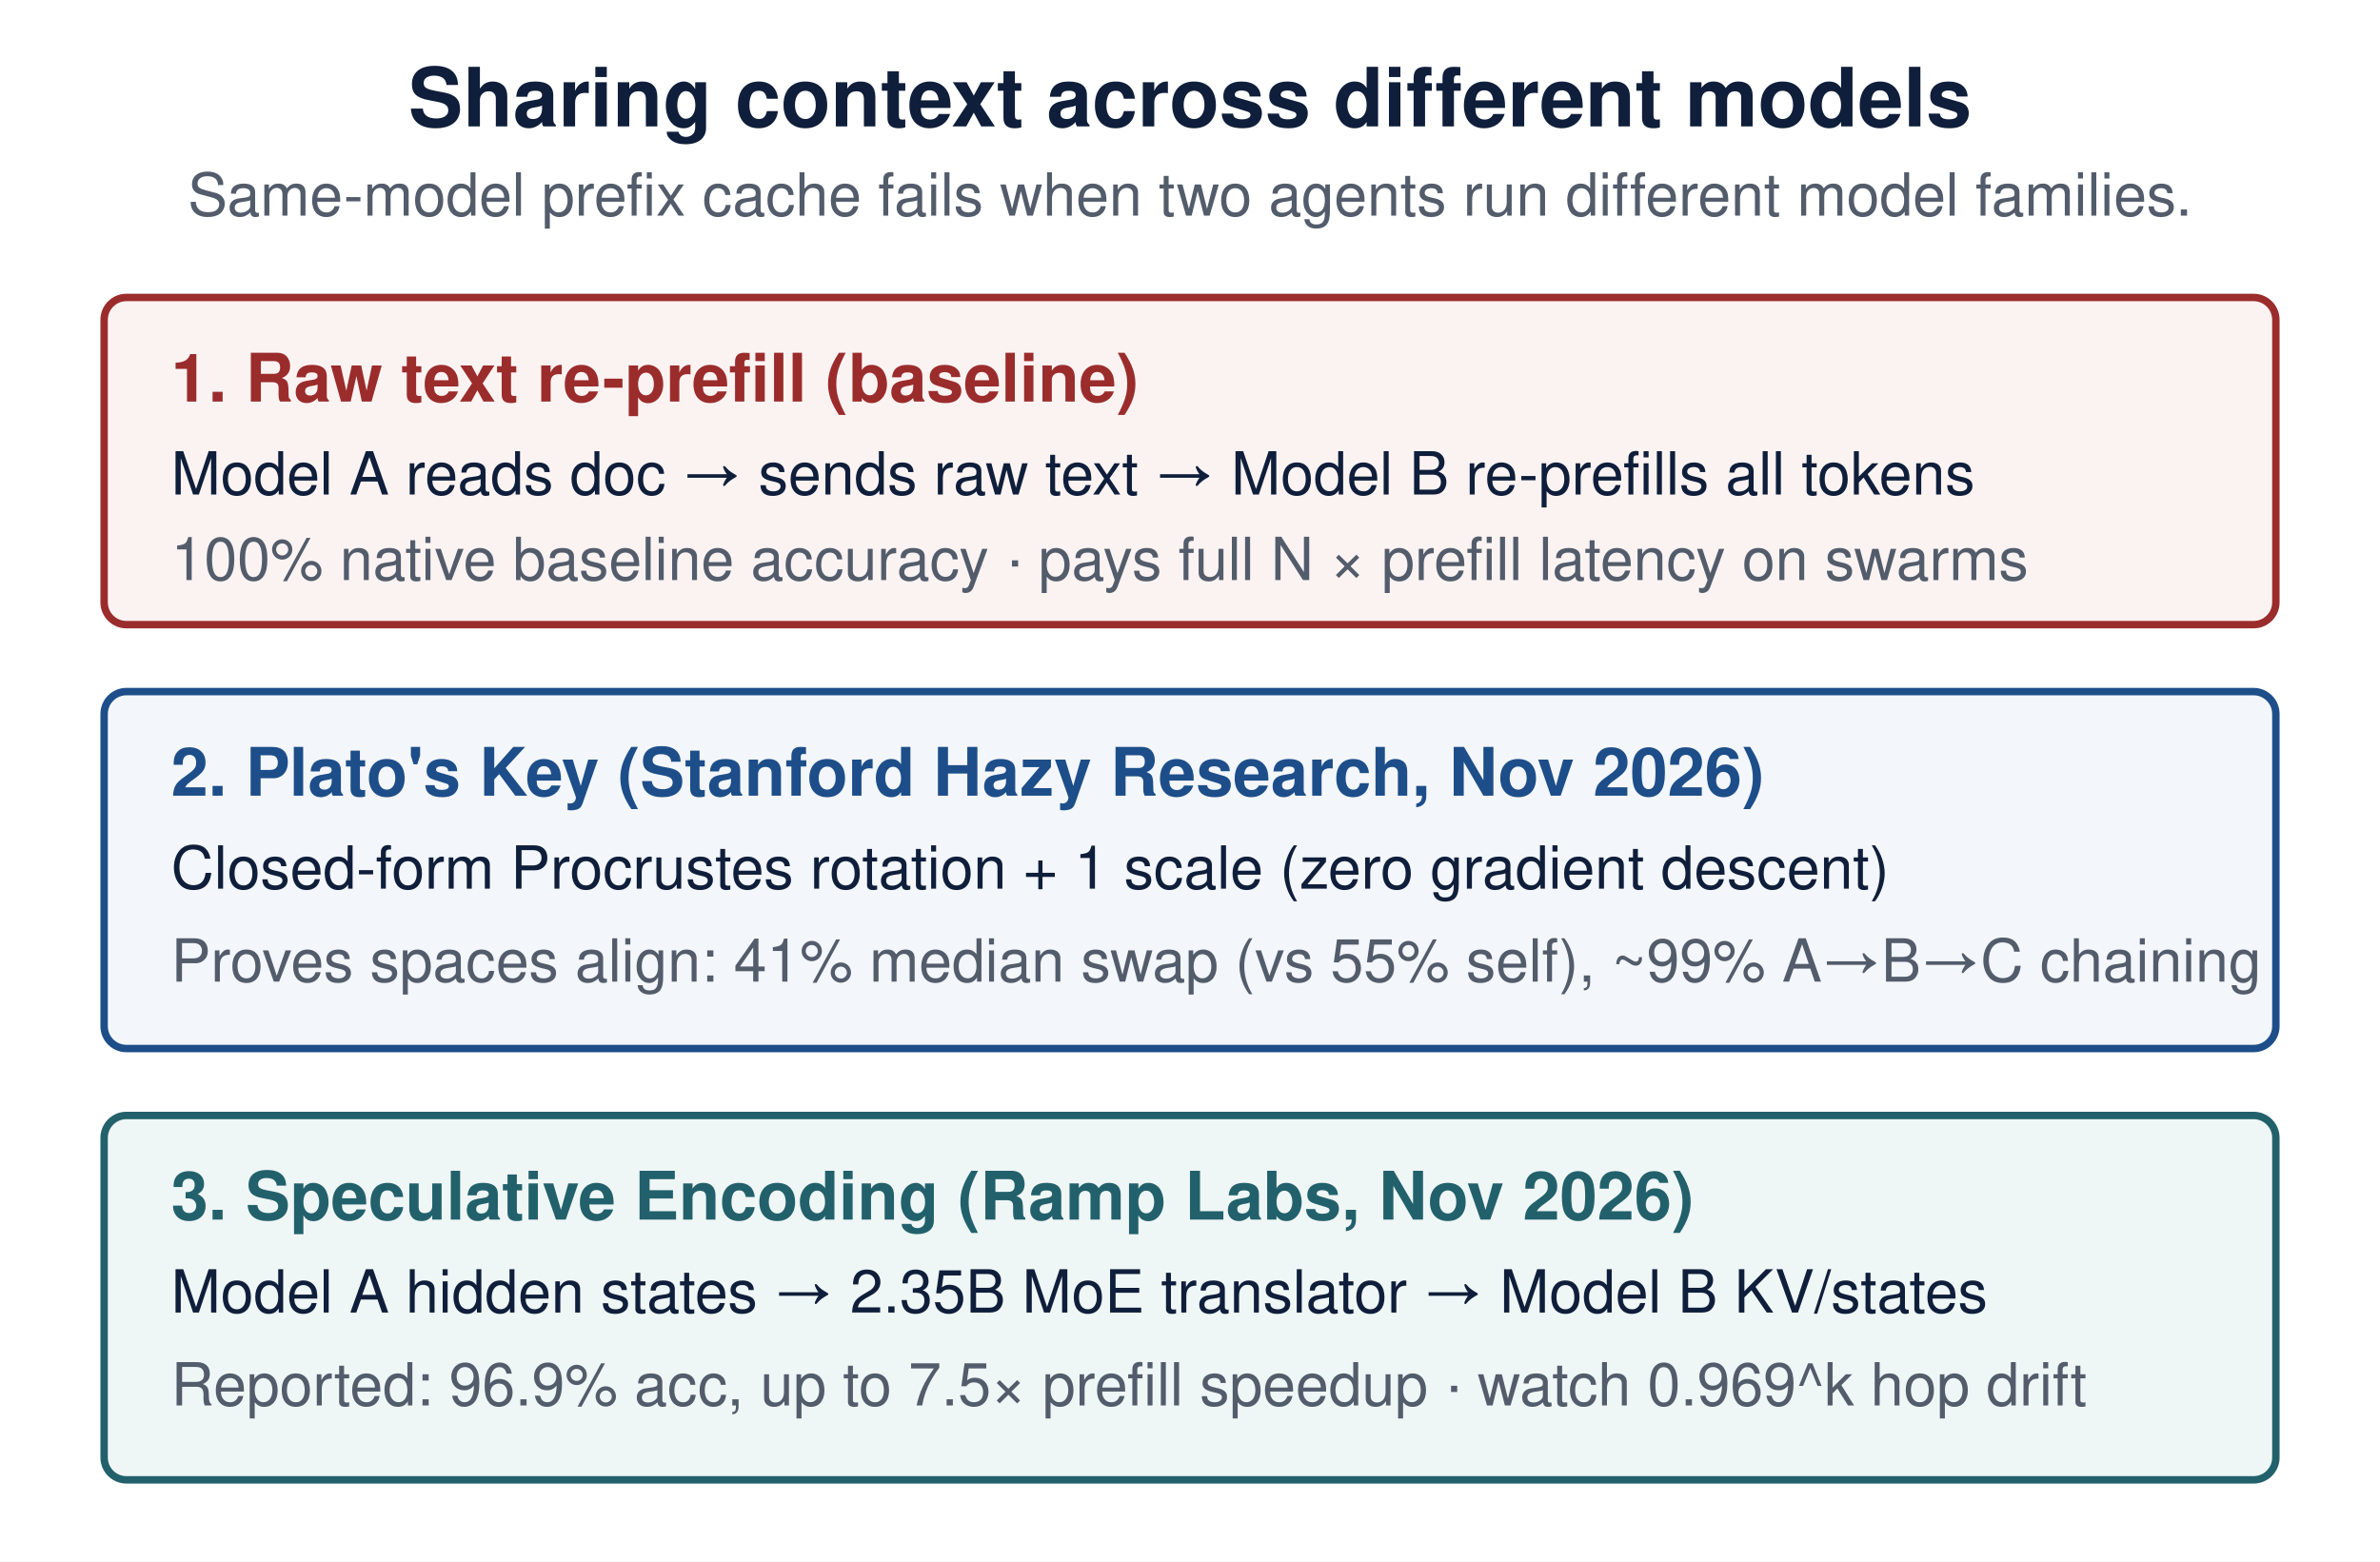
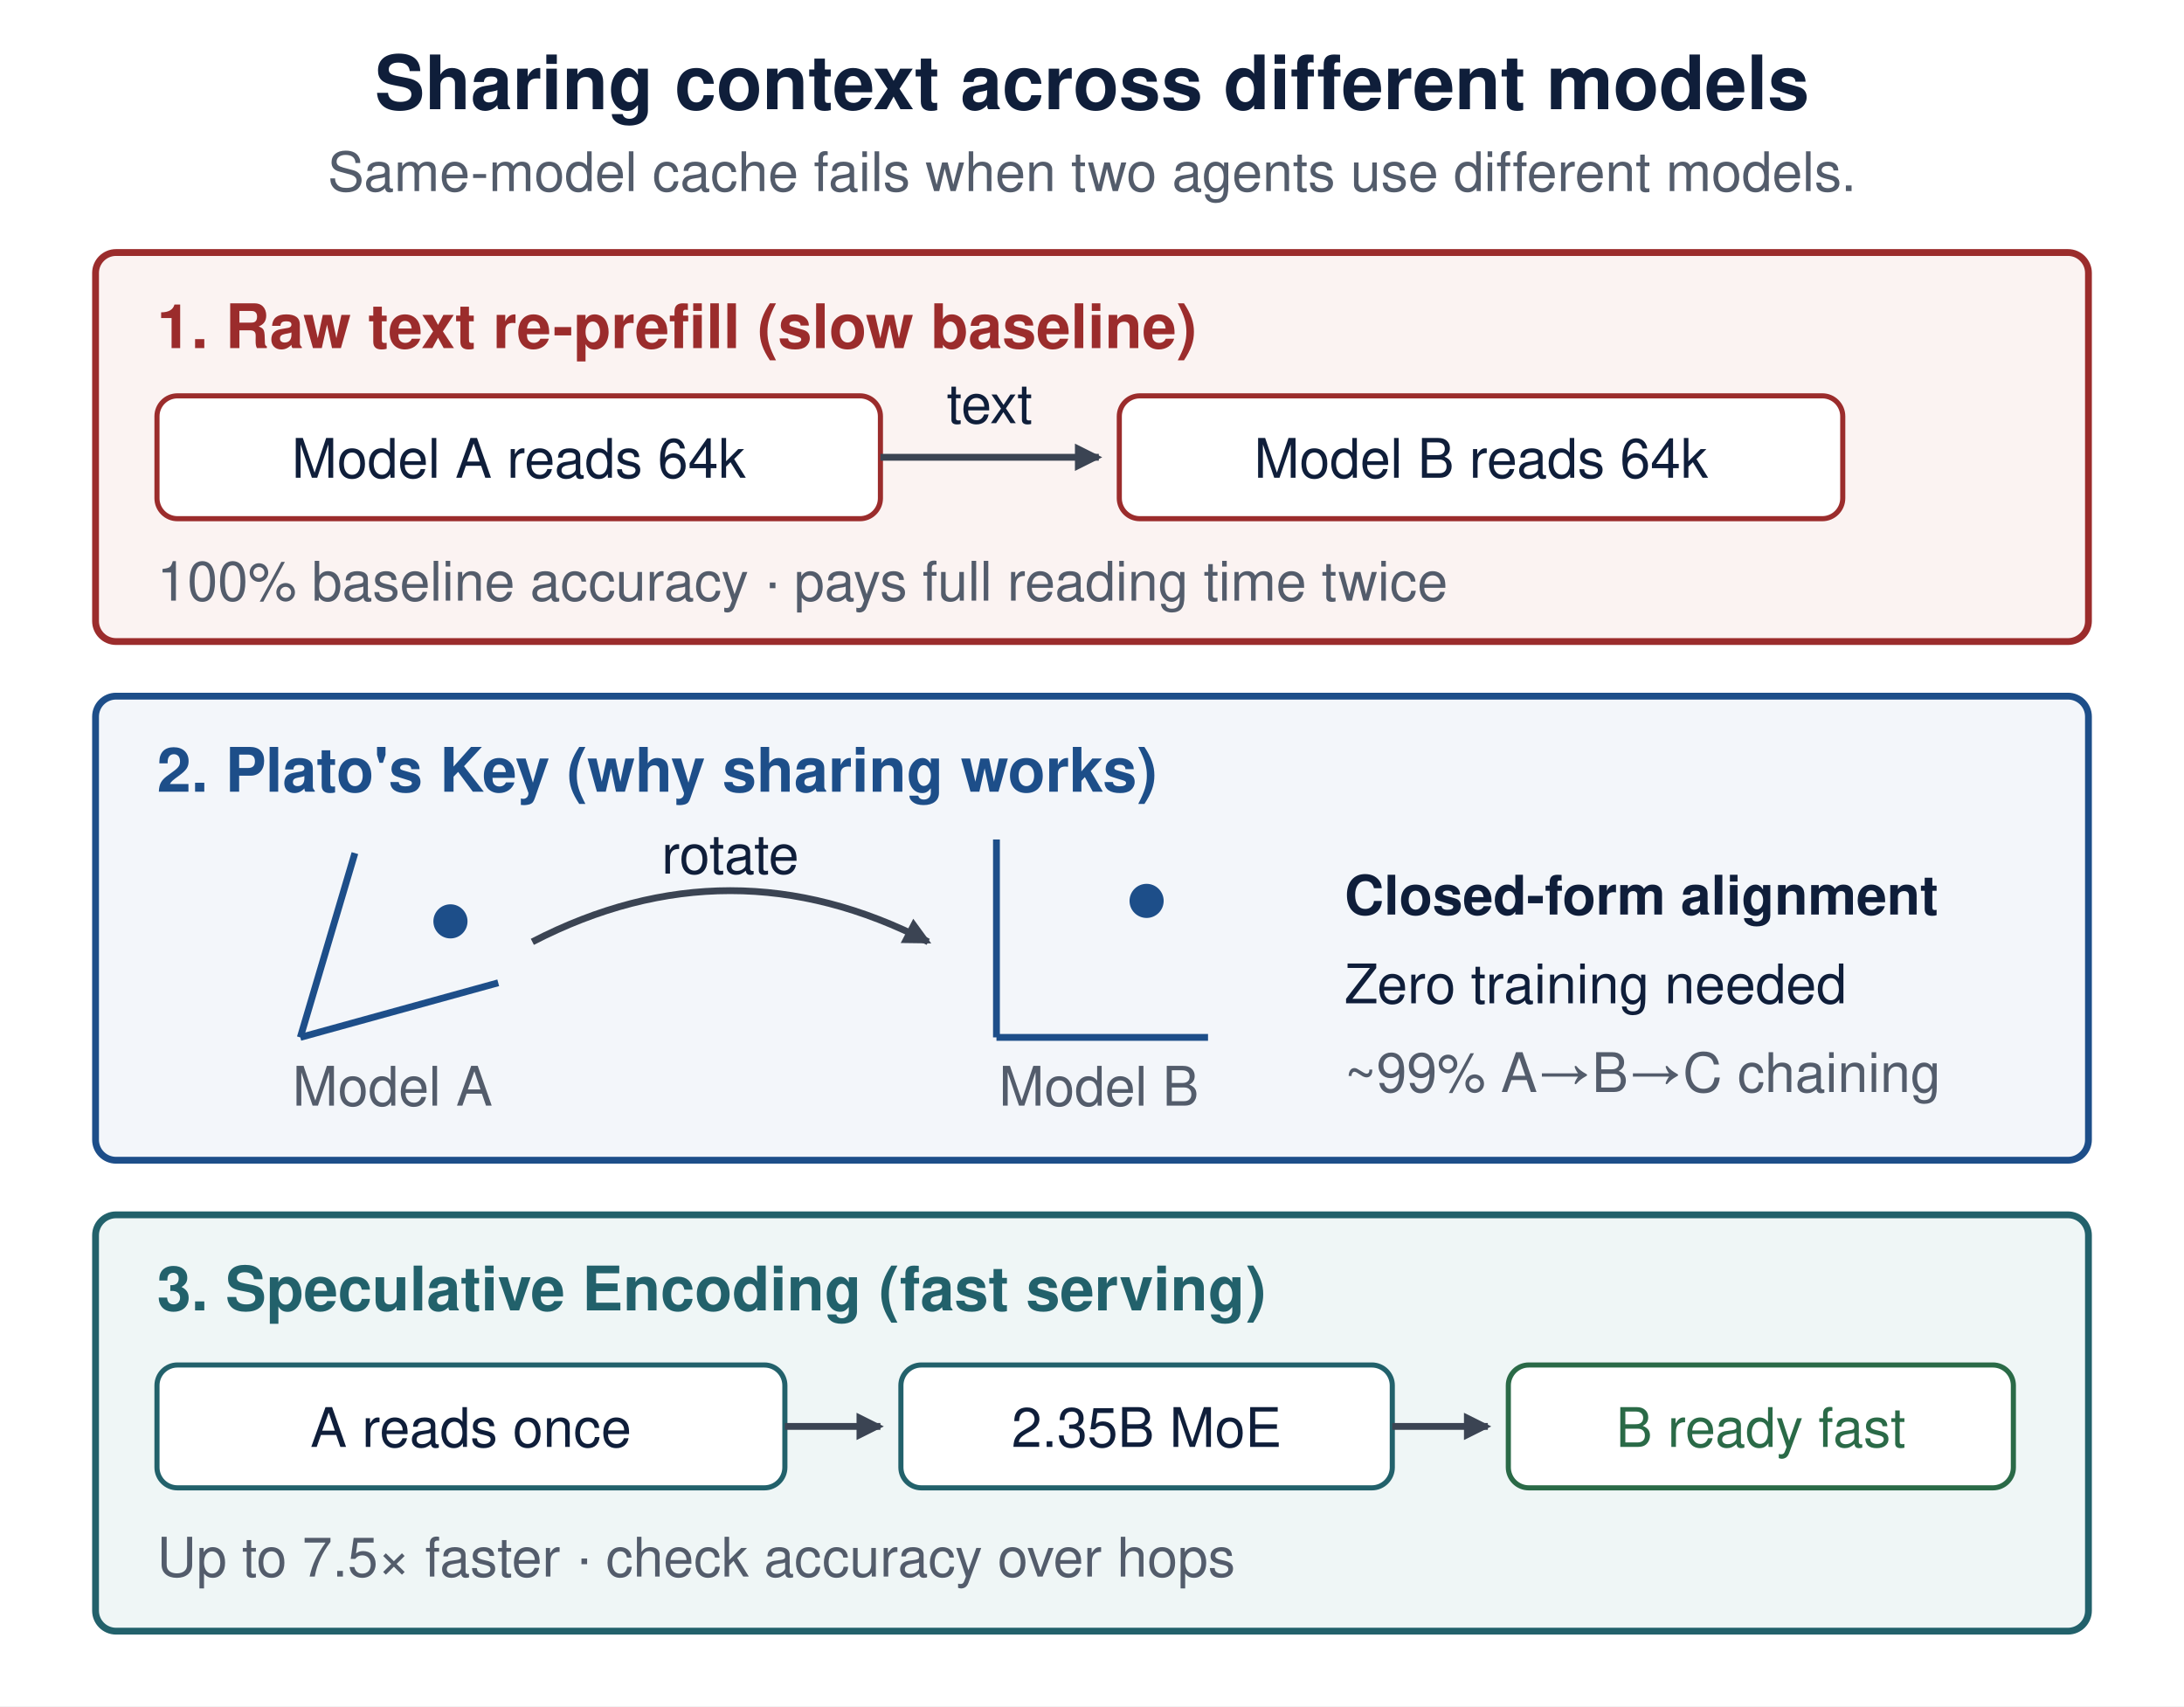
- <svg xmlns="http://www.w3.org/2000/svg" viewBox="0 0 640 420" role="img" aria-labelledby="t d">
+ <svg xmlns="http://www.w3.org/2000/svg" viewBox="0 0 640 500" role="img" aria-labelledby="t d">
  <defs>
    <marker id="arrow" markerWidth="10" markerHeight="10" refX="8" refY="5" orient="auto" markerUnits="userSpaceOnUse">
      <path d="M1 1 L9 5 L1 9 Z" fill="#3b4453" />
    </marker>
  </defs>
-   <rect width="640" height="420" fill="#ffffff" />
+   <rect width="640" height="500" fill="#ffffff" />
  <g font-family="Helvetica, Arial, 'Liberation Sans', sans-serif" fill="#0f1e3a">
-     <text x="320" y="34" text-anchor="middle" font-size="22" font-weight="700">Sharing context across different models</text>
-     <text x="320" y="58" text-anchor="middle" font-size="16" fill="#535c6b">Same-model prefix cache fails when two agents run different model families.</text>
-     <rect x="28" y="80" width="584" height="88" rx="6" fill="#fbf3f2" stroke="#9b2c2c" stroke-width="2" />
-     <text x="46" y="108" font-size="18" font-weight="700" fill="#9b2c2c">1. Raw text re-prefill (baseline)</text>
-     <text x="46" y="133" font-size="16">Model A reads doc → sends raw text → Model B re-prefills all tokens</text>
-     <text x="46" y="156" font-size="16" fill="#535c6b">100% native baseline accuracy · pays full N × prefill latency on swarms</text>
-     <rect x="28" y="186" width="584" height="96" rx="6" fill="#f3f6fa" stroke="#1d4e89" stroke-width="2" />
-     <text x="46" y="214" font-size="18" font-weight="700" fill="#1d4e89">2. Plato's Key (Stanford Hazy Research, Nov 2026)</text>
-     <text x="46" y="239" font-size="16">Closed-form Procrustes rotation + 1 scale (zero gradient descent)</text>
-     <text x="46" y="264" font-size="16" fill="#535c6b">Proves spaces align: 41% median swap (vs 55% self), ~99% A→B→C chaining</text>
-     <rect x="28" y="300" width="584" height="98" rx="6" fill="#eff6f6" stroke="#22616b" stroke-width="2" />
-     <text x="46" y="328" font-size="18" font-weight="700" fill="#22616b">3. Speculative Encoding (Ramp Labs, Nov 2026)</text>
-     <text x="46" y="353" font-size="16">Model A hidden states → 2.35B MoE translator → Model B KV/states</text>
-     <text x="46" y="378" font-size="16" fill="#535c6b">Reported: 96.9% acc, up to 7.5× prefill speedup · watch 0.969^k hop drift</text>
+     <text x="320" y="32" text-anchor="middle" font-size="22" font-weight="700">Sharing context across different models</text>
+     <text x="320" y="56" text-anchor="middle" font-size="16" fill="#535c6b">Same-model cache fails when two agents use different models.</text>
+     <rect x="28" y="74" width="584" height="114" rx="6" fill="#fbf3f2" stroke="#9b2c2c" stroke-width="2" />
+     <text x="46" y="102" font-size="18" font-weight="700" fill="#9b2c2c">1. Raw text re-prefill (slow baseline)</text>
+     <rect x="46" y="116" width="212" height="36" rx="6" fill="#ffffff" stroke="#9b2c2c" stroke-width="1.5" />
+     <text x="152" y="140" text-anchor="middle" font-size="16">Model A reads 64k</text>
+     <path d="M258 134 H322" fill="none" stroke="#3b4453" stroke-width="2" marker-end="url(#arrow)" />
+     <text x="290" y="124" text-anchor="middle" font-size="16">text</text>
+     <rect x="328" y="116" width="212" height="36" rx="6" fill="#ffffff" stroke="#9b2c2c" stroke-width="1.5" />
+     <text x="434" y="140" text-anchor="middle" font-size="16">Model B reads 64k</text>
+     <text x="46" y="176" font-size="16" fill="#535c6b">100% baseline accuracy · pays full reading time twice</text>
+     <rect x="28" y="204" width="584" height="136" rx="6" fill="#f3f6fa" stroke="#1d4e89" stroke-width="2" />
+     <text x="46" y="232" font-size="18" font-weight="700" fill="#1d4e89">2. Plato's Key (why sharing works)</text>
+     <line x1="88" y1="304" x2="146" y2="288" stroke="#1d4e89" stroke-width="2" />
+     <line x1="88" y1="304" x2="104" y2="250" stroke="#1d4e89" stroke-width="2" />
+     <circle cx="132" cy="270" r="5" fill="#1d4e89" />
+     <text x="115" y="324" text-anchor="middle" font-size="16" fill="#535c6b">Model A</text>
+     <path d="M156 276 Q 214 246 272 276" fill="none" stroke="#3b4453" stroke-width="2" marker-end="url(#arrow)" />
+     <text x="214" y="256" text-anchor="middle" font-size="16">rotate</text>
+     <line x1="292" y1="304" x2="354" y2="304" stroke="#1d4e89" stroke-width="2" />
+     <line x1="292" y1="304" x2="292" y2="246" stroke="#1d4e89" stroke-width="2" />
+     <circle cx="336" cy="264" r="5" fill="#1d4e89" />
+     <text x="322" y="324" text-anchor="middle" font-size="16" fill="#535c6b">Model B</text>
+     <text x="394" y="268" font-size="16" font-weight="700">Closed-form alignment</text>
+     <text x="394" y="294" font-size="16">Zero training needed</text>
+     <text x="394" y="320" font-size="16" fill="#535c6b">~99% A→B→C chaining</text>
+     <rect x="28" y="356" width="584" height="122" rx="6" fill="#eff6f6" stroke="#22616b" stroke-width="2" />
+     <text x="46" y="384" font-size="18" font-weight="700" fill="#22616b">3. Speculative Encoding (fast serving)</text>
+     <rect x="46" y="400" width="184" height="36" rx="6" fill="#ffffff" stroke="#22616b" stroke-width="1.5" />
+     <text x="138" y="424" text-anchor="middle" font-size="16">A reads once</text>
+     <path d="M230 418 H258" fill="none" stroke="#3b4453" stroke-width="2" marker-end="url(#arrow)" />
+     <rect x="264" y="400" width="144" height="36" rx="6" fill="#ffffff" stroke="#22616b" stroke-width="1.5" />
+     <text x="336" y="424" text-anchor="middle" font-size="16">2.35B MoE</text>
+     <path d="M408 418 H436" fill="none" stroke="#3b4453" stroke-width="2" marker-end="url(#arrow)" />
+     <rect x="442" y="400" width="148" height="36" rx="6" fill="#ffffff" stroke="#2a6a47" stroke-width="1.5" />
+     <text x="516" y="424" text-anchor="middle" font-size="16" fill="#2a6a47">B ready fast</text>
+     <text x="46" y="462" font-size="16" fill="#535c6b">Up to 7.5× faster · check accuracy over hops</text>
  </g>
</svg>
